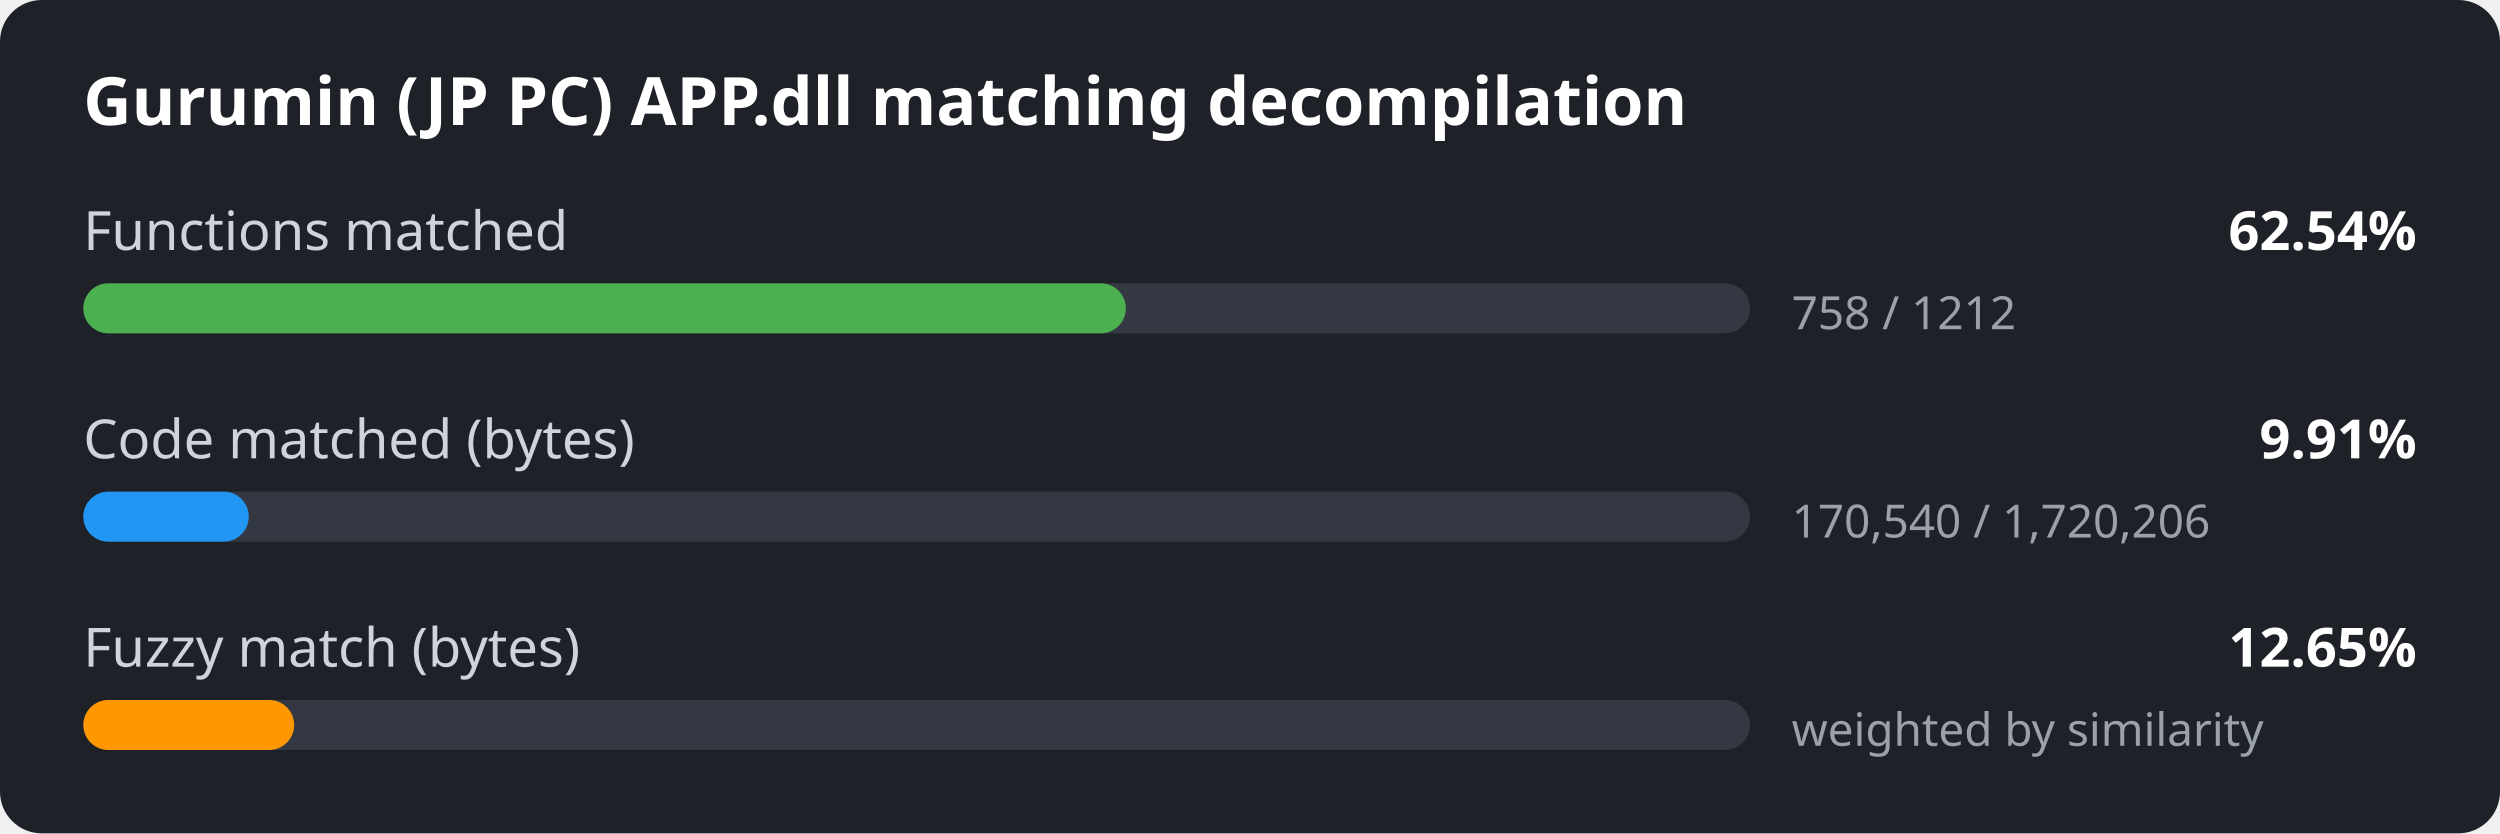
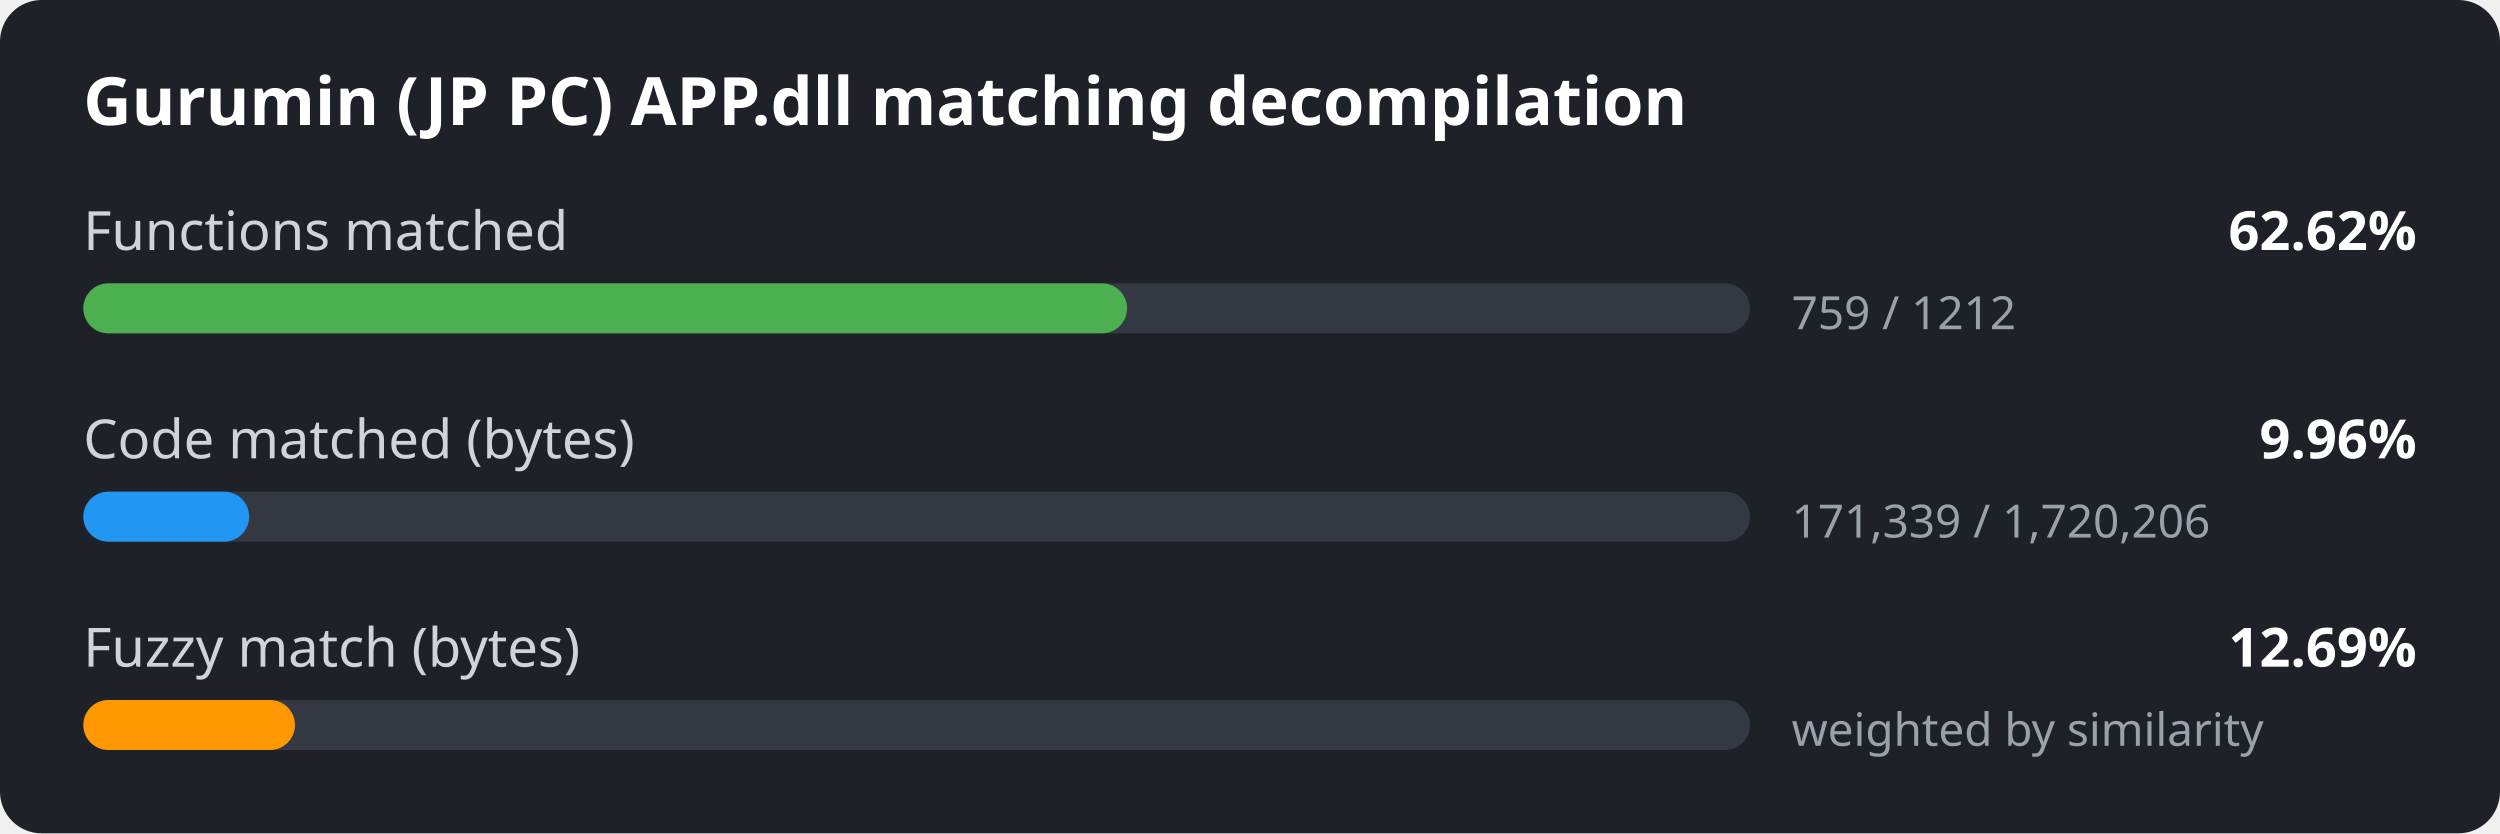
<svg xmlns="http://www.w3.org/2000/svg" width="600" height="200" viewBox="0 0 600 200">
  <style>
.bg { fill: #1e2127; }
.title { font: 600 16px sans-serif; fill: #ffffff; }
.label { font: 13px sans-serif; fill: #d0d4da; }
.value { font: 600 13px sans-serif; fill: #ffffff; }
.detail { font: 11px sans-serif; fill: #9aa1ab; }
.track { fill: #333842; }
</style>
  <rect width="600" height="200" rx="10" class="bg" />
  <text x="20" y="30" class="title">Gurumin (JP PC) APP.dll matching decompilation</text>
  <text x="20" y="60" class="label">Functions matched</text>
-   <text x="580" y="60" class="value" text-anchor="end">62.54%</text>
+   <text x="580" y="60" class="value" text-anchor="end">62.62%</text>
  <rect x="20" y="68" width="400" height="12" rx="6" class="track" />
-   <rect x="20" y="68" width="250.2" height="12" rx="6" fill="#4caf50" />
-   <text x="430" y="79" class="detail">758 / 1212</text>
+   <rect x="20" y="68" width="250.5" height="12" rx="6" fill="#4caf50" />
+   <text x="430" y="79" class="detail">759 / 1212</text>
  <text x="20" y="110" class="label">Code matched (bytes)</text>
-   <text x="580" y="110" class="value" text-anchor="end">9.91%</text>
+   <text x="580" y="110" class="value" text-anchor="end">9.96%</text>
  <rect x="20" y="118" width="400" height="12" rx="6" class="track" />
-   <rect x="20" y="118" width="39.7" height="12" rx="6" fill="#2196f3" />
-   <text x="430" y="129" class="detail">170,540 / 1,720,206</text>
+   <rect x="20" y="118" width="39.8" height="12" rx="6" fill="#2196f3" />
+   <text x="430" y="129" class="detail">171,339 / 1,720,206</text>
  <text x="20" y="160" class="label">Fuzzy match (bytes)</text>
-   <text x="580" y="160" class="value" text-anchor="end">12.65%</text>
+   <text x="580" y="160" class="value" text-anchor="end">12.69%</text>
  <rect x="20" y="168" width="400" height="12" rx="6" class="track" />
-   <rect x="20" y="168" width="50.6" height="12" rx="6" fill="#ff9800" />
+   <rect x="20" y="168" width="50.8" height="12" rx="6" fill="#ff9800" />
  <text x="430" y="179" class="detail">weighted by similarity</text>
</svg>
